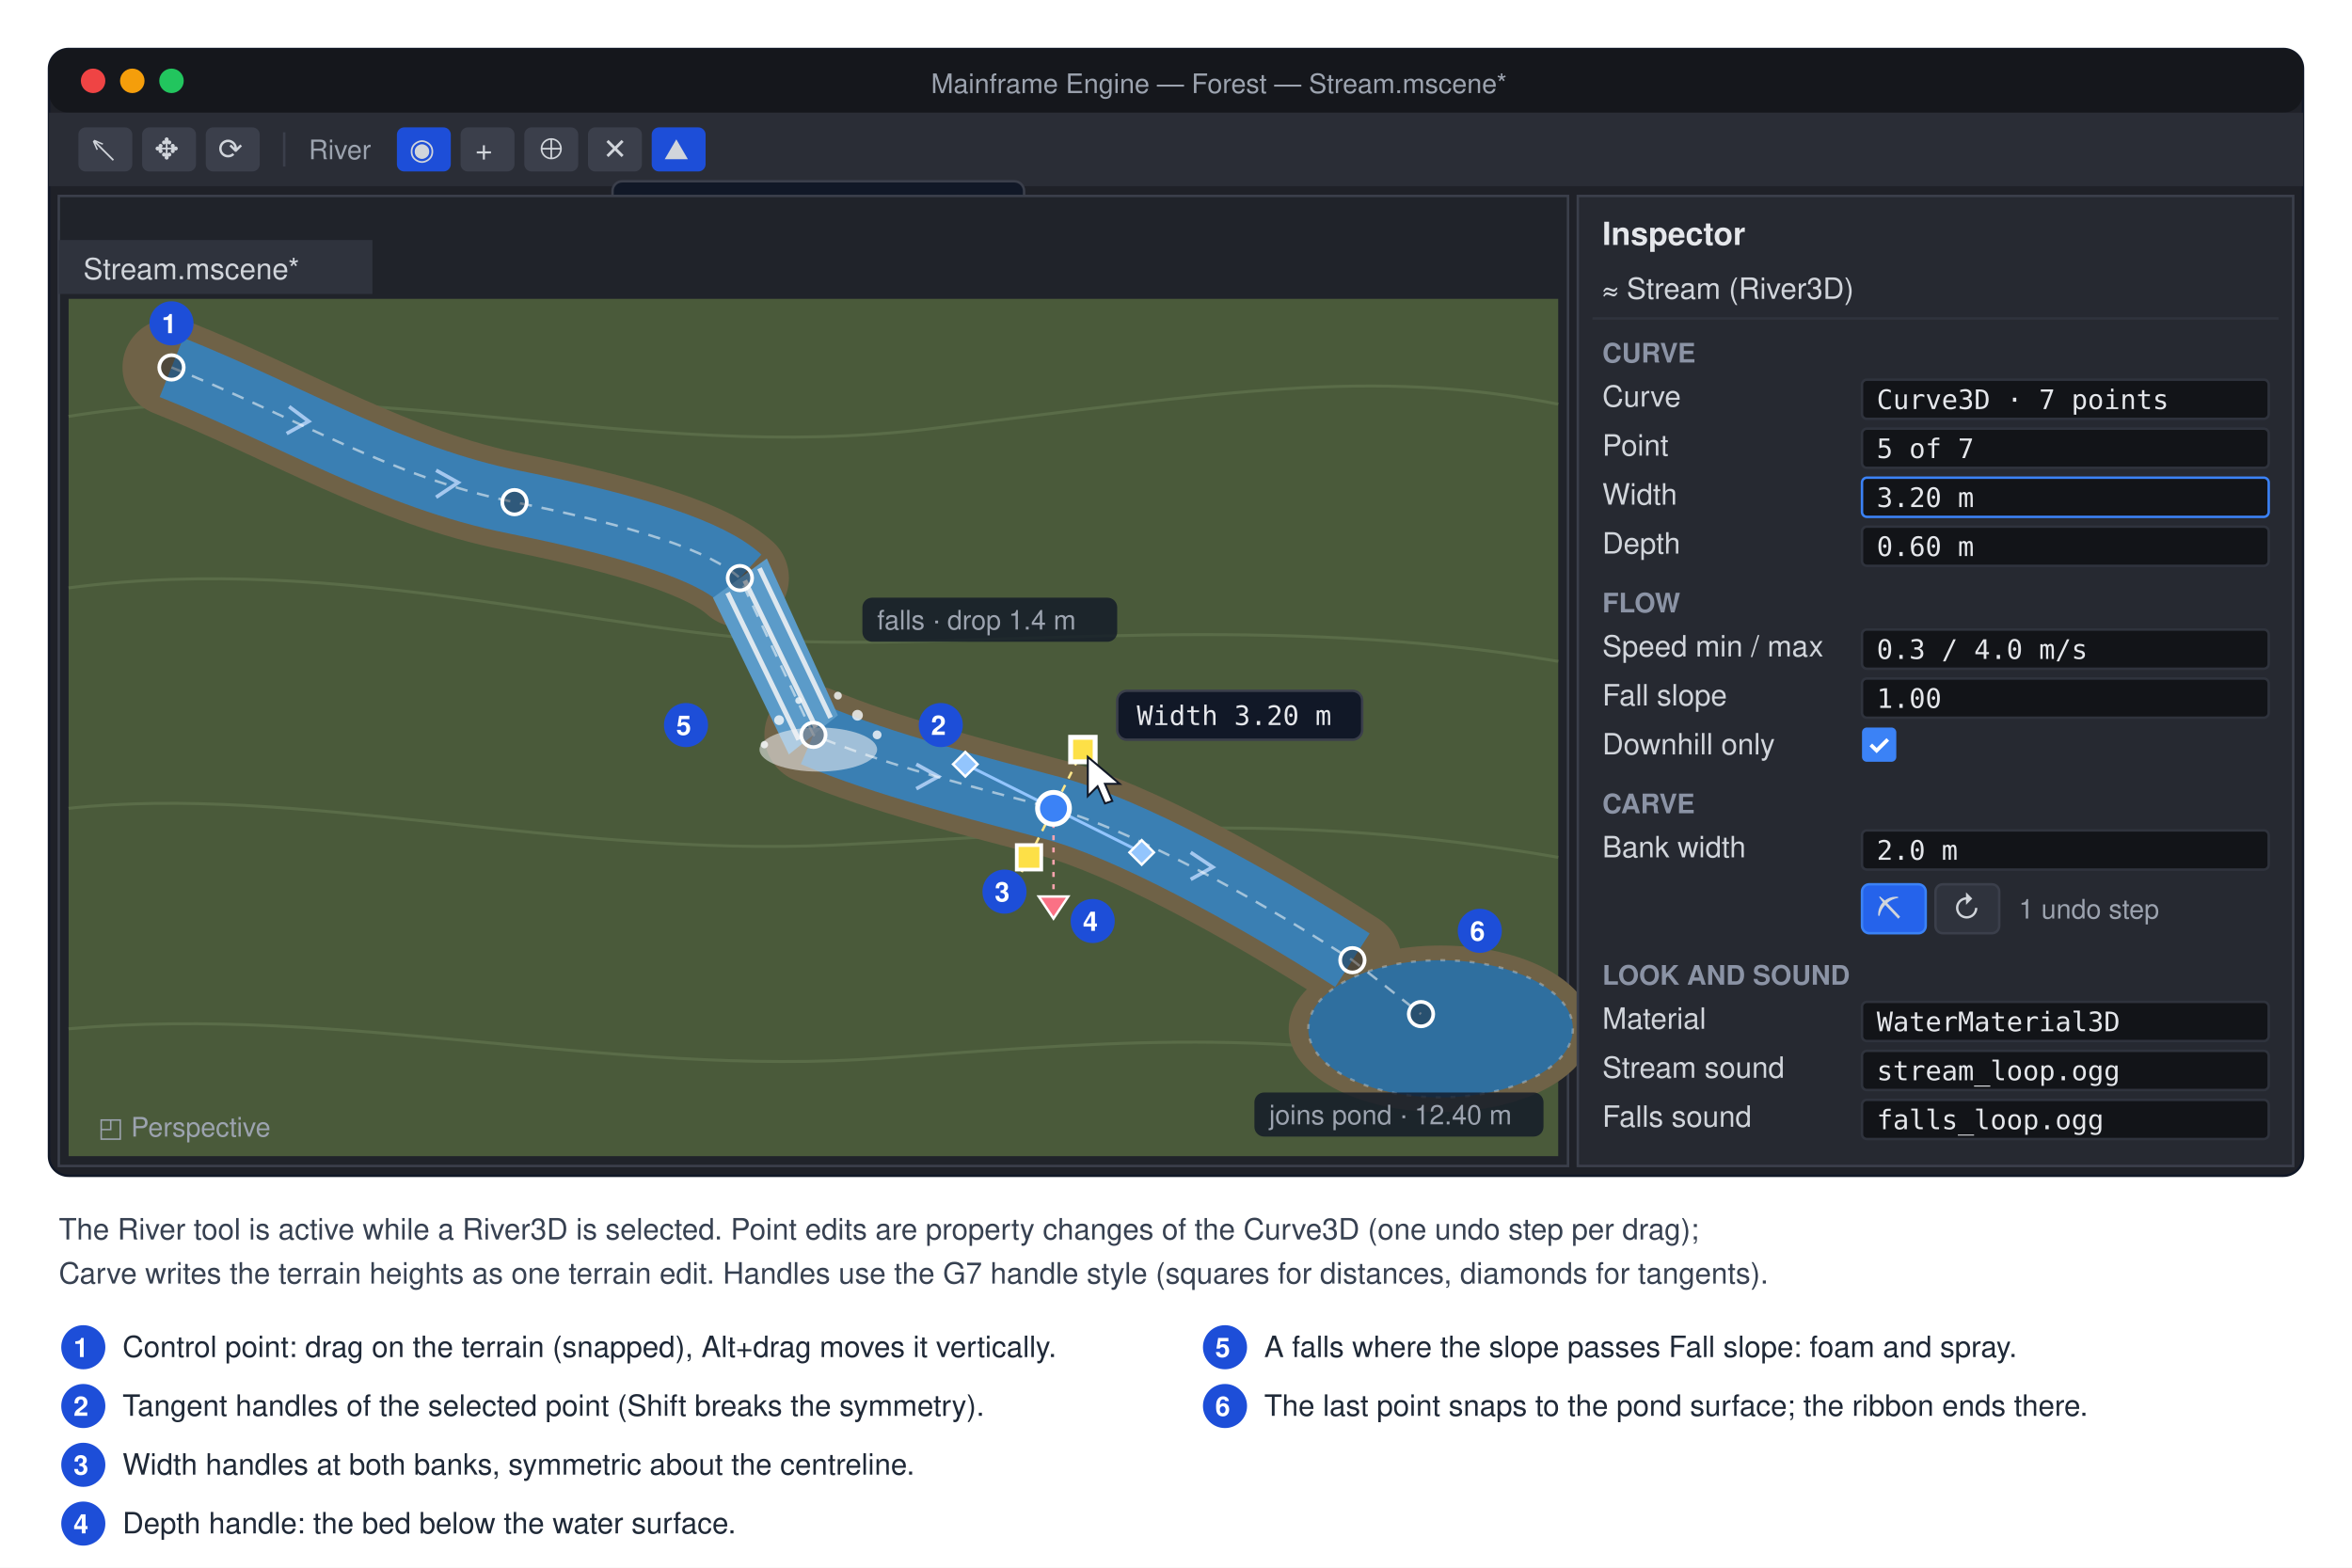
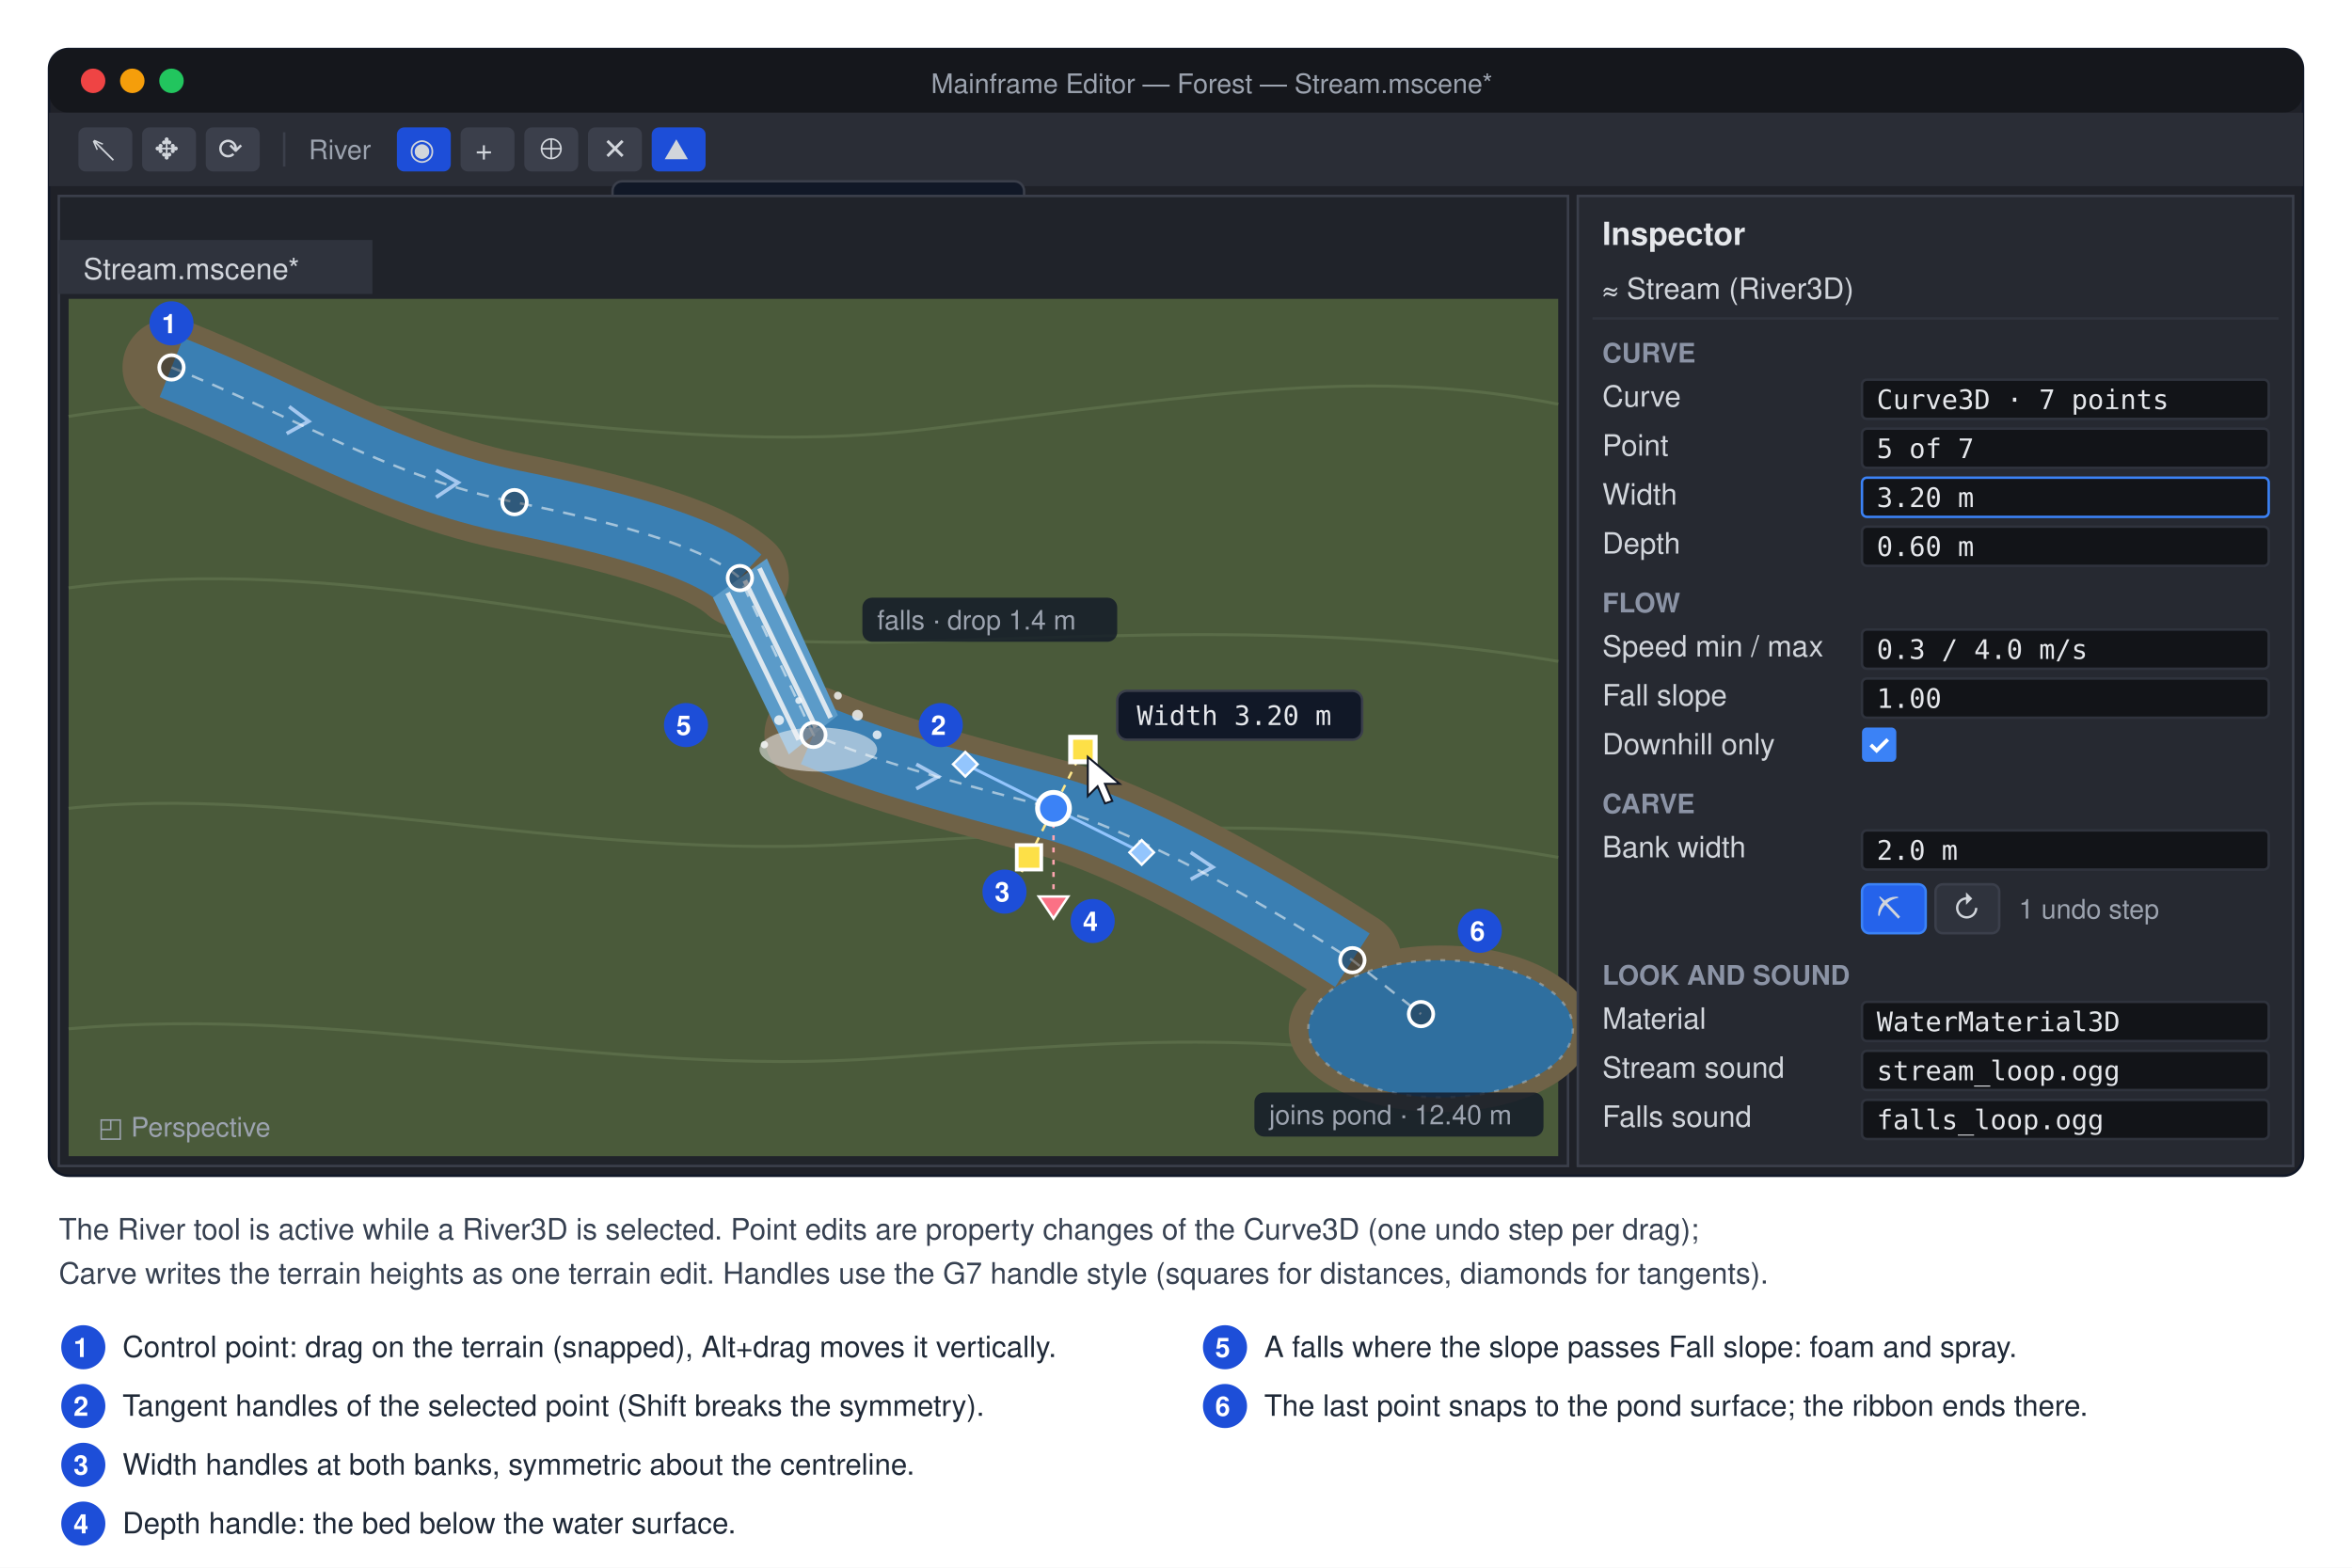
<svg xmlns="http://www.w3.org/2000/svg" viewBox="0 0 960 640" font-family="-apple-system, 'Segoe UI', Helvetica, Arial, sans-serif" font-size="13">
  <rect width="960" height="640" fill="#ffffff" />
  <style>
    .hdr{font-weight:600;font-size:13px;fill:#e5e7eb}
    .grp{font-weight:600;font-size:11px;fill:#8b93a5}
    .t{fill:#d1d5db;font-size:12px}
    .s{fill:#9ca3af;font-size:11px}
    .m{font-family:ui-monospace, Menlo, Consolas, monospace;font-size:11px;fill:#e5e7eb}
    .cap{fill:#374151;font-size:12px}
    .leg{fill:#1f2937;font-size:12px}
    .badge{fill:#1d4ed8}
    .bt{fill:#ffffff;font-size:11px;font-weight:700}
  </style>
  <rect x="20" y="20" width="920" height="460" rx="8" fill="#1f2128" stroke="#111827" />
  <rect x="20" y="20" width="920" height="26" rx="8" fill="#15171c" />
  <circle cx="38" cy="33" r="5" fill="#ef4444" />
  <circle cx="54" cy="33" r="5" fill="#f59e0b" />
  <circle cx="70" cy="33" r="5" fill="#22c55e" />
-   <text x="380" y="38" class="s">Mainframe Engine — Forest — Stream.mscene*</text>
+   <text x="380" y="38" class="s">Mainframe Editor — Forest — Stream.mscene*</text>
  <rect x="20" y="46" width="920" height="30" fill="#2a2d36" />
  <g>
    <rect x="32" y="52" width="22" height="18" rx="3" fill="#3b3f4b" />
    <text x="38" y="65" class="t">↖</text>
    <rect x="58" y="52" width="22" height="18" rx="3" fill="#3b3f4b" />
    <text x="63" y="65" class="t">✥</text>
    <rect x="84" y="52" width="22" height="18" rx="3" fill="#3b3f4b" />
    <text x="89" y="65" class="t">⟳</text>
    <line x1="116" y1="54" x2="116" y2="68" stroke="#3b3f4b" />
    <text x="126" y="65" class="s">River</text>
    <rect x="162" y="52" width="22" height="18" rx="3" fill="#1d4ed8" />
    <text x="167" y="65" class="t">◉</text>
    <rect x="188" y="52" width="22" height="18" rx="3" fill="#3b3f4b" />
    <text x="194" y="65" class="t">+</text>
    <rect x="214" y="52" width="22" height="18" rx="3" fill="#3b3f4b" />
    <text x="219" y="65" class="t">⊕</text>
    <rect x="240" y="52" width="22" height="18" rx="3" fill="#3b3f4b" />
    <text x="246" y="65" class="t">✕</text>
    <rect x="266" y="52" width="22" height="18" rx="3" fill="#1d4ed8" />
    <text x="271" y="65" class="t">⛰</text>
  </g>
  <rect x="250" y="74" width="168" height="20" rx="4" fill="#111827" stroke="#3b3f4b" />
  <text x="258" y="88" class="s">Snap points to the terrain (S)</text>
  <rect x="24" y="80" width="616" height="396" fill="#20232a" stroke="#3b3f4b" />
  <rect x="24" y="98" width="128" height="22" fill="#2f333d" />
  <text x="34" y="114" class="t">Stream.mscene*</text>
  <rect x="28" y="122" width="608" height="350" fill="#4a5a3a" />
  <g fill="none" stroke="#5a6c48" stroke-width="1.2">
    <path d="M28 170 C150 150, 260 190, 380 175 S560 150, 636 165" />
    <path d="M28 240 C140 225, 250 260, 330 262 S520 250, 636 270" />
    <path d="M28 330 C120 320, 230 350, 340 345 S520 330, 636 350" />
    <path d="M28 420 C140 410, 250 440, 360 432 S520 420, 636 440" />
  </g>
  <text x="40" y="464" class="s">◰ Perspective</text>
  <path d="M70 150 C120 170, 160 195, 210 205 S290 225, 302 236" fill="none" stroke="#6f6247" stroke-width="40" stroke-linecap="round" />
  <path d="M332 300 C360 312, 400 322, 430 330 S510 365, 552 392" fill="none" stroke="#6f6247" stroke-width="40" stroke-linecap="round" />
  <ellipse cx="588" cy="420" rx="62" ry="34" fill="#6f6247" />
  <ellipse cx="588" cy="420" rx="54" ry="28" fill="#2f6f9f" />
  <ellipse cx="588" cy="420" rx="54" ry="28" fill="none" stroke="#e5e7eb" stroke-opacity="0.35" stroke-dasharray="2 4" />
  <path d="M70 150 C120 170, 160 195, 210 205 S290 225, 302 236" fill="none" stroke="#3a7fb3" stroke-width="26" stroke-linecap="butt" />
  <path d="M332 300 C360 312, 400 322, 430 330 S510 365, 552 392" fill="none" stroke="#3a7fb3" stroke-width="26" stroke-linecap="butt" />
  <polygon points="291,244 313,228 342,292 322,308" fill="#5b9bc9" />
  <g stroke="#f3f4f6" stroke-width="2" stroke-opacity="0.85">
    <line x1="297" y1="242" x2="326" y2="302" />
    <line x1="304" y1="237" x2="333" y2="297" />
    <line x1="310" y1="232" x2="339" y2="293" />
  </g>
  <ellipse cx="334" cy="306" rx="24" ry="9" fill="#f3f4f6" fill-opacity="0.55" />
  <g fill="#f9fafb" fill-opacity="0.8">
    <circle cx="318" cy="294" r="2" />
    <circle cx="350" cy="292" r="2.2" />
    <circle cx="342" cy="284" r="1.6" />
    <circle cx="326" cy="286" r="1.4" />
    <circle cx="358" cy="300" r="1.8" />
    <circle cx="312" cy="304" r="1.5" />
  </g>
  <g fill="none" stroke="#bfdbfe" stroke-width="1.5" stroke-opacity="0.8">
    <polyline points="118,166 126,172 117,177" />
    <polyline points="178,192 187,197 178,203" />
    <polyline points="374,312 383,317 374,322" />
    <polyline points="486,348 495,354 486,359" />
  </g>
  <path d="M70 150 C120 170, 160 195, 210 205 S290 225, 302 236 L332 300 C360 312, 400 322, 430 330 S510 365, 552 392 L580 414" fill="none" stroke="#f9fafb" stroke-opacity="0.55" stroke-width="1" stroke-dasharray="5 4" />
  <g fill="#1f2128" fill-opacity="0.4" stroke="#ffffff" stroke-width="1.5">
    <circle cx="70" cy="150" r="5" />
    <circle cx="210" cy="205" r="5" />
    <circle cx="302" cy="236" r="5" />
    <circle cx="332" cy="300" r="5" />
    <circle cx="552" cy="392" r="5" />
    <circle cx="580" cy="414" r="5" />
  </g>
  <g>
    <line x1="394" y1="312" x2="466" y2="348" stroke="#93c5fd" stroke-width="1.2" />
    <polygon points="394,307 399,312 394,317 389,312" fill="#93c5fd" stroke="#ffffff" stroke-width="1" />
    <polygon points="466,343 471,348 466,353 461,348" fill="#93c5fd" stroke="#ffffff" stroke-width="1" />
    <line x1="420" y1="350" x2="442" y2="306" stroke="#fde68a" stroke-dasharray="3 3" />
    <line x1="420" y1="350" x2="417" y2="356" stroke="#fde68a" stroke-dasharray="3 3" />
    <rect x="415" y="345" width="10" height="10" fill="#fde047" stroke="#ffffff" stroke-width="1.5" />
    <rect x="437" y="301" width="10" height="10" fill="#fde047" stroke="#ffffff" stroke-width="2" />
    <line x1="430" y1="336" x2="430" y2="366" stroke="#fda4af" stroke-dasharray="2 3" />
    <polygon points="424,366 436,366 430,375" fill="#fb7185" stroke="#ffffff" stroke-width="1" />
    <circle cx="430" cy="330" r="6.5" fill="#3b82f6" stroke="#ffffff" stroke-width="2" />
    <polygon points="444,309 444,325 448,321 451,328 454,327 451,320 457,320" fill="#ffffff" stroke="#111827" stroke-width="0.8" />
    <rect x="456" y="282" width="100" height="20" rx="4" fill="#111827" stroke="#3b3f4b" />
    <text x="464" y="296" class="m">Width 3.20 m</text>
  </g>
  <rect x="352" y="244" width="104" height="18" rx="4" fill="#111827" fill-opacity="0.8" />
  <text x="358" y="257" class="s">falls · drop 1.4 m</text>
  <rect x="512" y="446" width="118" height="18" rx="4" fill="#111827" fill-opacity="0.8" />
  <text x="518" y="459" class="s">joins pond · 12.40 m</text>
  <g>
    <circle cx="70" cy="132" r="9" class="badge" />
    <text x="66" y="136" class="bt">1</text>
    <circle cx="384" cy="296" r="9" class="badge" />
    <text x="380" y="300" class="bt">2</text>
    <circle cx="410" cy="364" r="9" class="badge" />
    <text x="406" y="368" class="bt">3</text>
    <circle cx="446" cy="376" r="9" class="badge" />
    <text x="442" y="380" class="bt">4</text>
    <circle cx="280" cy="296" r="9" class="badge" />
    <text x="276" y="300" class="bt">5</text>
    <circle cx="604" cy="380" r="9" class="badge" />
    <text x="600" y="384" class="bt">6</text>
  </g>
  <rect x="644" y="80" width="292" height="396" fill="#262931" stroke="#3b3f4b" />
  <text x="654" y="100" class="hdr">Inspector</text>
  <text x="654" y="122" class="t">≈ Stream (River3D)</text>
  <line x1="650" y1="130" x2="930" y2="130" stroke="#2f333d" />
  <text x="654" y="148" class="grp">CURVE</text>
  <text x="654" y="166" class="t">Curve</text>
  <rect x="760" y="155" width="166" height="16" rx="2" fill="#121418" stroke="#2f333d" />
  <text x="766" y="167" class="m">Curve3D · 7 points</text>
  <text x="654" y="186" class="t">Point</text>
  <rect x="760" y="175" width="166" height="16" rx="2" fill="#121418" stroke="#2f333d" />
  <text x="766" y="187" class="m">5 of 7</text>
  <text x="654" y="206" class="t">Width</text>
  <rect x="760" y="195" width="166" height="16" rx="2" fill="#121418" stroke="#3b82f6" />
  <text x="766" y="207" class="m">3.20 m</text>
  <text x="654" y="226" class="t">Depth</text>
  <rect x="760" y="215" width="166" height="16" rx="2" fill="#121418" stroke="#2f333d" />
  <text x="766" y="227" class="m">0.60 m</text>
  <text x="654" y="250" class="grp">FLOW</text>
  <text x="654" y="268" class="t">Speed min / max</text>
  <rect x="760" y="257" width="166" height="16" rx="2" fill="#121418" stroke="#2f333d" />
  <text x="766" y="269" class="m">0.3 / 4.0 m/s</text>
  <text x="654" y="288" class="t">Fall slope</text>
  <rect x="760" y="277" width="166" height="16" rx="2" fill="#121418" stroke="#2f333d" />
  <text x="766" y="289" class="m">1.00</text>
  <text x="654" y="308" class="t">Downhill only</text>
  <rect x="760" y="297" width="14" height="14" rx="2" fill="#3b82f6" />
  <text x="762" y="308" class="bt">✓</text>
  <text x="654" y="332" class="grp">CARVE</text>
  <text x="654" y="350" class="t">Bank width</text>
  <rect x="760" y="339" width="166" height="16" rx="2" fill="#121418" stroke="#2f333d" />
  <text x="766" y="351" class="m">2.0 m</text>
  <rect x="760" y="361" width="26" height="20" rx="3" fill="#2563eb" stroke="#3b82f6" />
  <text x="766" y="375" class="t">⛏</text>
  <rect x="790" y="361" width="26" height="20" rx="3" fill="#2f333d" stroke="#3b3f4b" />
  <text x="797" y="375" class="t">↻</text>
  <text x="824" y="375" class="s">1 undo step</text>
  <text x="654" y="402" class="grp">LOOK AND SOUND</text>
  <text x="654" y="420" class="t">Material</text>
  <rect x="760" y="409" width="166" height="16" rx="2" fill="#121418" stroke="#2f333d" />
  <text x="766" y="421" class="m">WaterMaterial3D</text>
  <text x="654" y="440" class="t">Stream sound</text>
  <rect x="760" y="429" width="166" height="16" rx="2" fill="#121418" stroke="#2f333d" />
  <text x="766" y="441" class="m">stream_loop.ogg</text>
  <text x="654" y="460" class="t">Falls sound</text>
  <rect x="760" y="449" width="166" height="16" rx="2" fill="#121418" stroke="#2f333d" />
  <text x="766" y="461" class="m">falls_loop.ogg</text>
  <text x="24" y="506" class="cap">The River tool is active while a River3D is selected. Point edits are property changes of the Curve3D (one undo step per drag);</text>
  <text x="24" y="524" class="cap">Carve writes the terrain heights as one terrain edit. Handles use the G7 handle style (squares for distances, diamonds for tangents).</text>
  <g>
    <circle cx="34" cy="550" r="9" class="badge" />
    <text x="30" y="554" class="bt">1</text>
    <text x="50" y="554" class="leg">Control point: drag on the terrain (snapped), Alt+drag moves it vertically.</text>
    <circle cx="34" cy="574" r="9" class="badge" />
    <text x="30" y="578" class="bt">2</text>
    <text x="50" y="578" class="leg">Tangent handles of the selected point (Shift breaks the symmetry).</text>
    <circle cx="34" cy="598" r="9" class="badge" />
    <text x="30" y="602" class="bt">3</text>
    <text x="50" y="602" class="leg">Width handles at both banks, symmetric about the centreline.</text>
    <circle cx="34" cy="622" r="9" class="badge" />
    <text x="30" y="626" class="bt">4</text>
    <text x="50" y="626" class="leg">Depth handle: the bed below the water surface.</text>
    <circle cx="500" cy="550" r="9" class="badge" />
    <text x="496" y="554" class="bt">5</text>
    <text x="516" y="554" class="leg">A falls where the slope passes Fall slope: foam and spray.</text>
    <circle cx="500" cy="574" r="9" class="badge" />
    <text x="496" y="578" class="bt">6</text>
    <text x="516" y="578" class="leg">The last point snaps to the pond surface; the ribbon ends there.</text>
  </g>
</svg>
